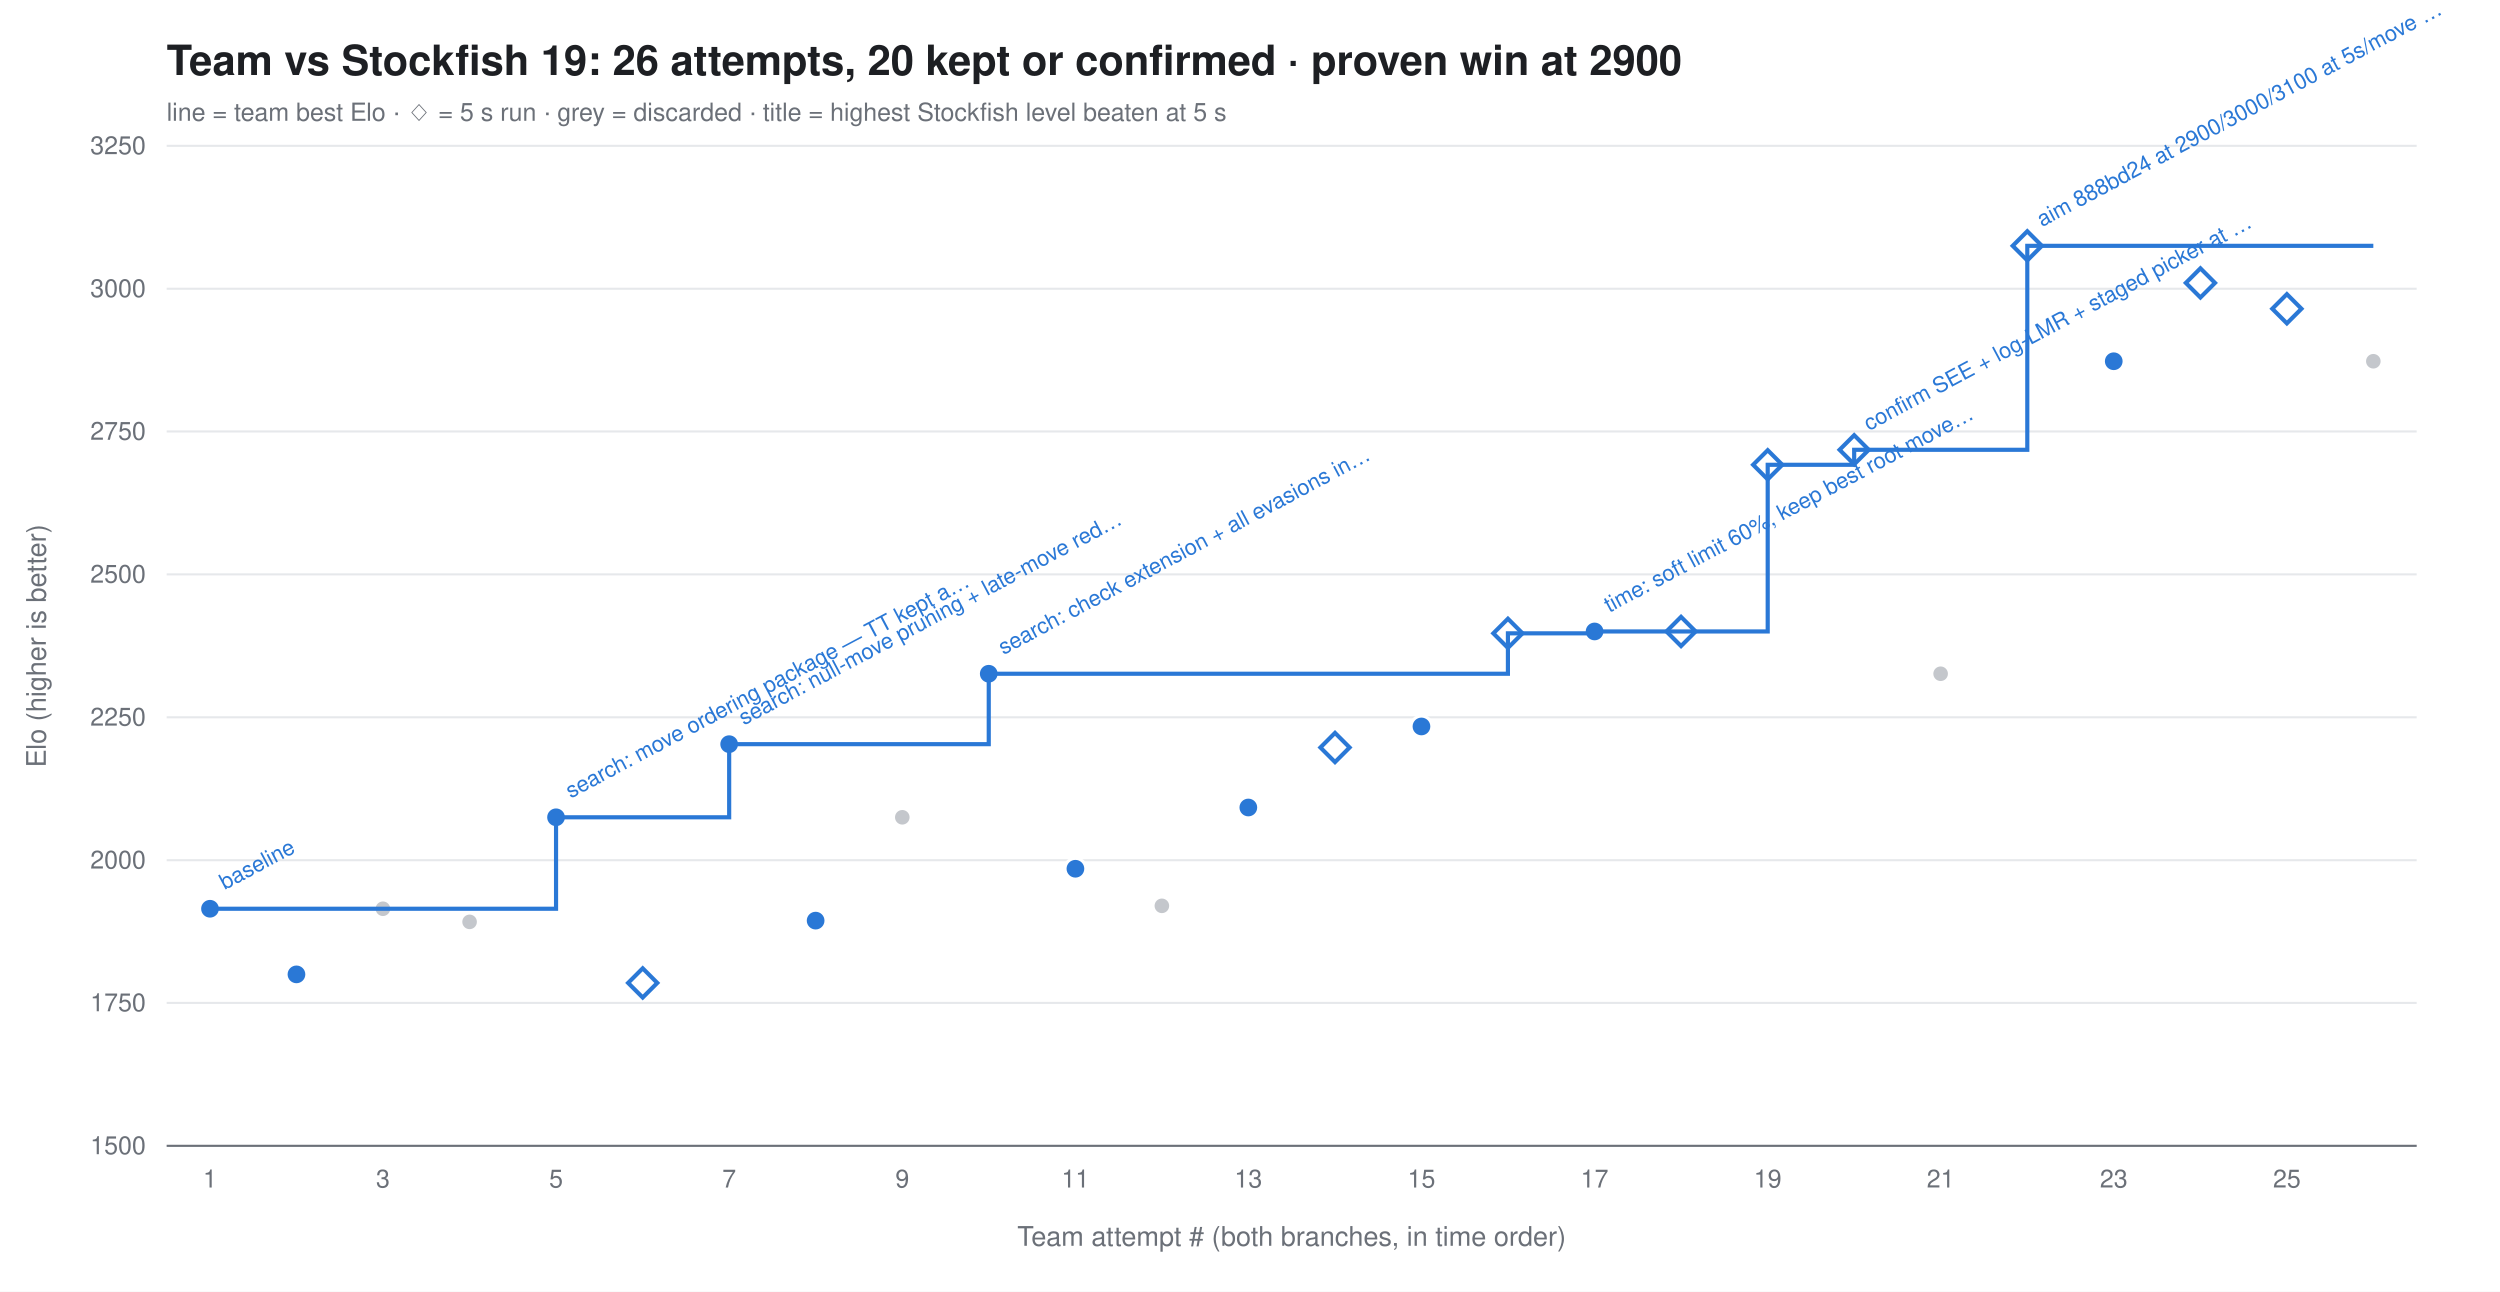
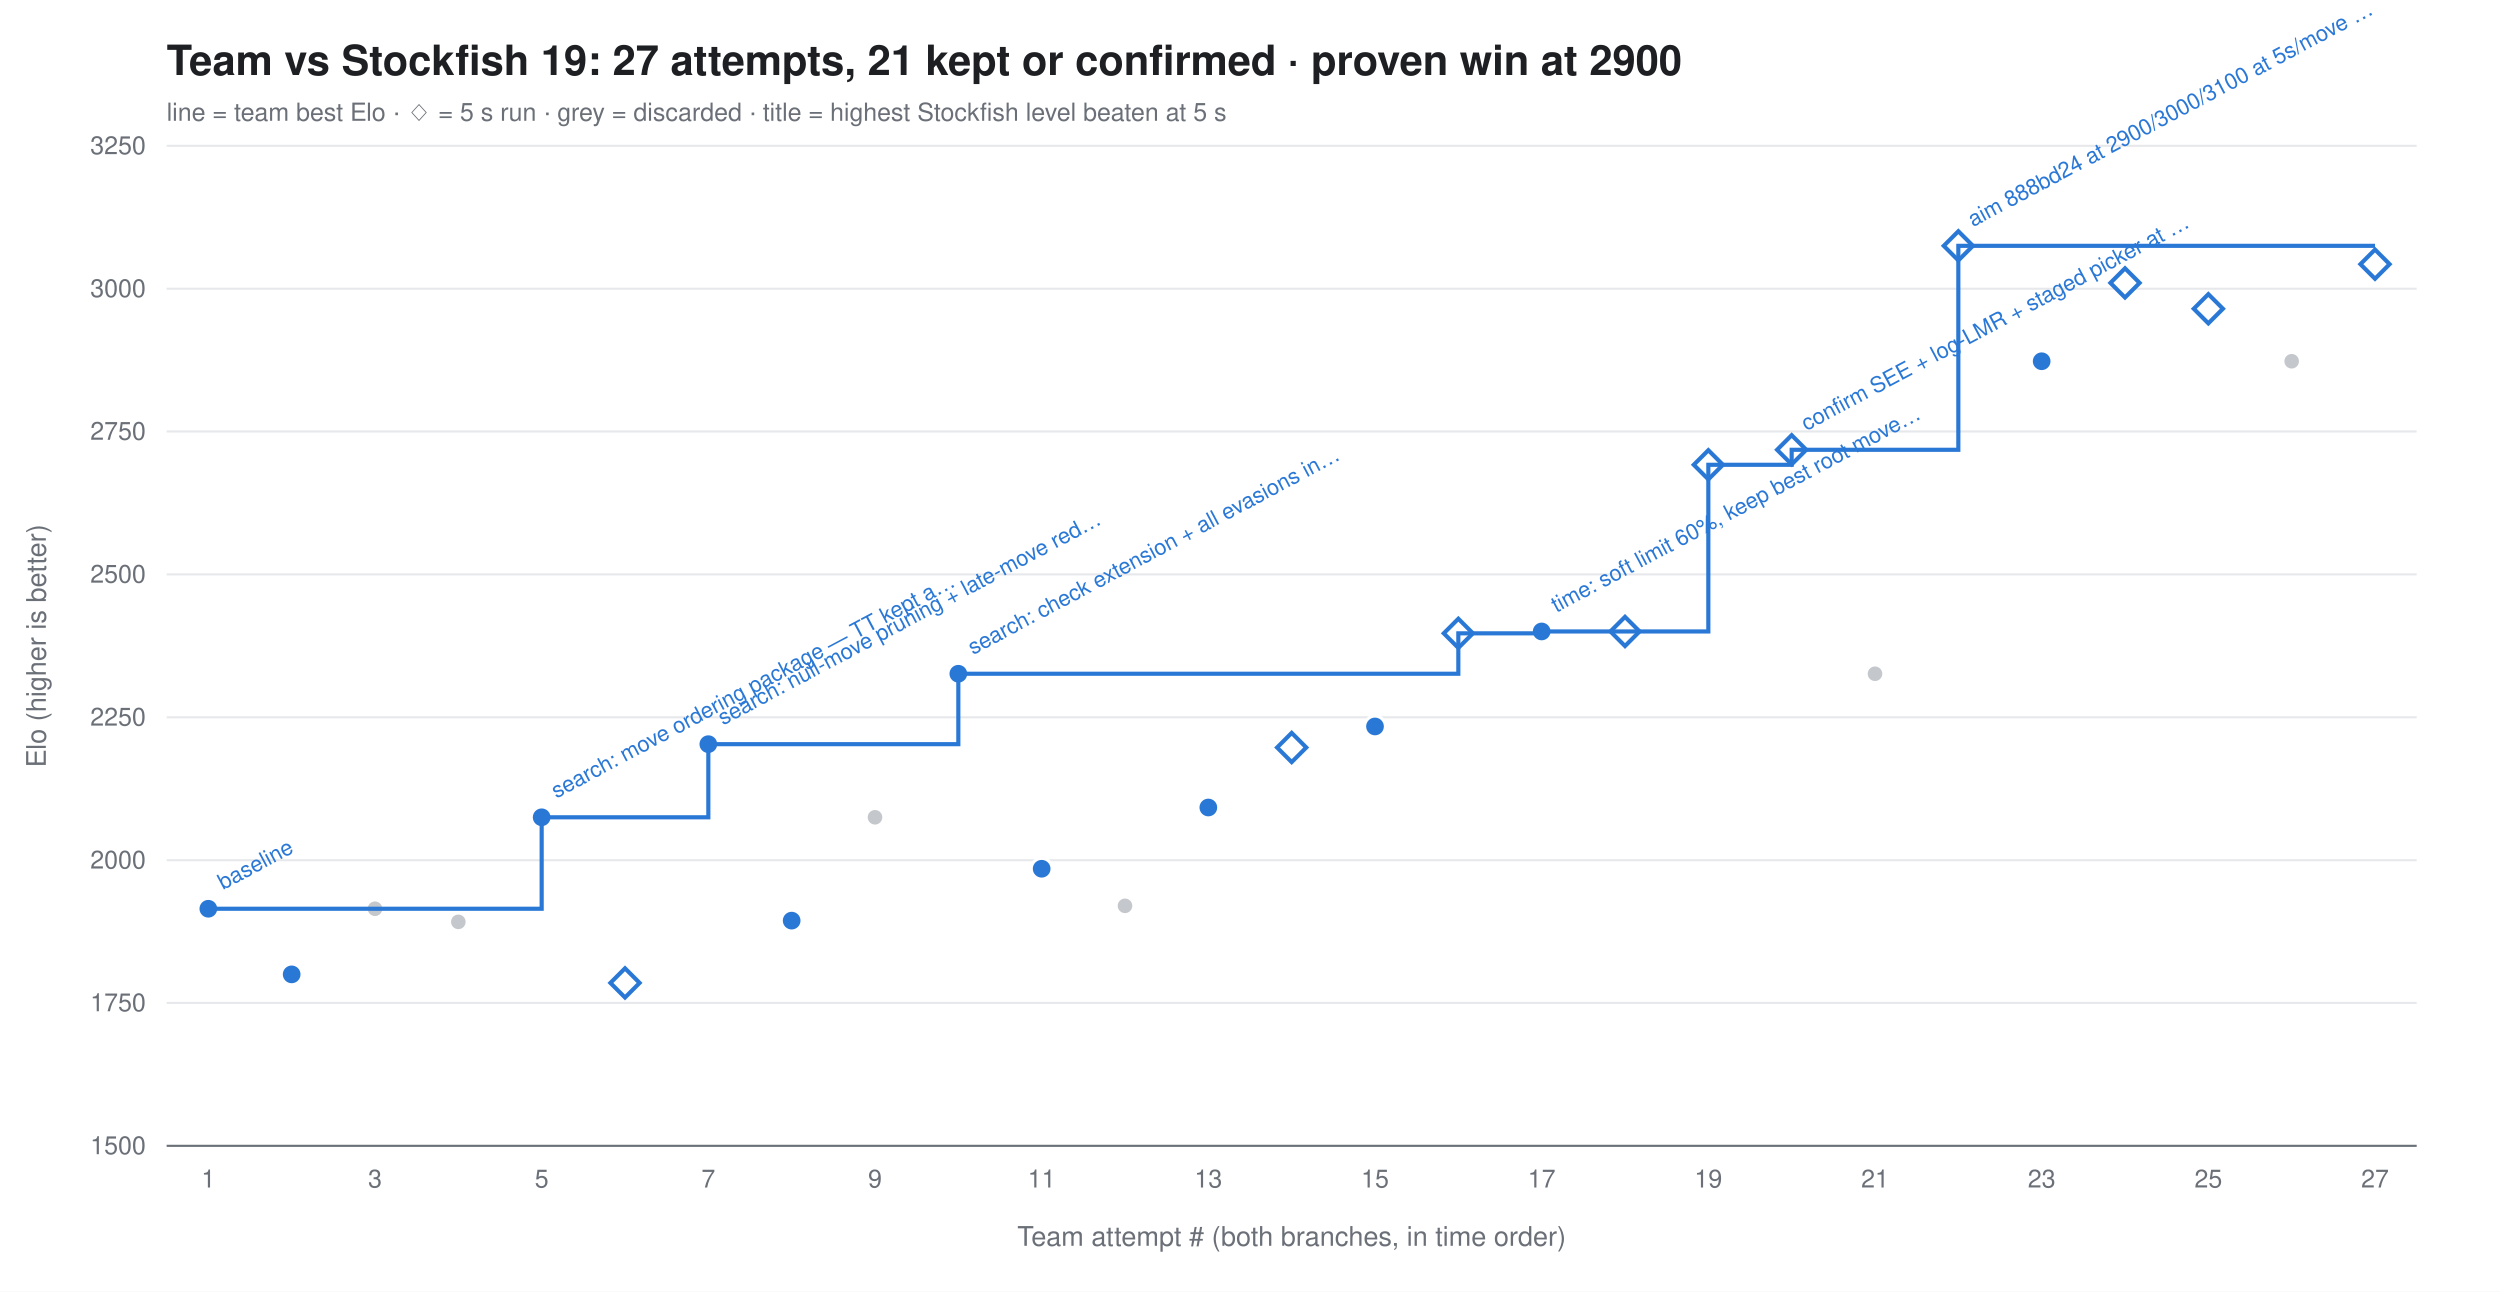
<svg xmlns="http://www.w3.org/2000/svg" width="1200" height="620" viewBox="0 0 1200 620" font-family="-apple-system,Segoe UI,Helvetica,Arial,sans-serif">
  <rect width="1200" height="620" fill="#ffffff" />
-   <text x="80" y="36" font-size="20" font-weight="600" fill="#1d1f23">Team vs Stockfish 19: 26 attempts, 20 kept or confirmed · proven win at 2900</text>
+   <text x="80" y="36" font-size="20" font-weight="600" fill="#1d1f23">Team vs Stockfish 19: 27 attempts, 21 kept or confirmed · proven win at 2900</text>
  <line x1="80" x2="1160" y1="550.0" y2="550.0" stroke="#e6e8eb" />
  <text x="70" y="554.0" font-size="12" text-anchor="end" fill="#6b7078">1500</text>
  <line x1="80" x2="1160" y1="481.4" y2="481.4" stroke="#e6e8eb" />
  <text x="70" y="485.4" font-size="12" text-anchor="end" fill="#6b7078">1750</text>
  <line x1="80" x2="1160" y1="412.9" y2="412.9" stroke="#e6e8eb" />
  <text x="70" y="416.9" font-size="12" text-anchor="end" fill="#6b7078">2000</text>
  <line x1="80" x2="1160" y1="344.3" y2="344.3" stroke="#e6e8eb" />
  <text x="70" y="348.3" font-size="12" text-anchor="end" fill="#6b7078">2250</text>
  <line x1="80" x2="1160" y1="275.7" y2="275.7" stroke="#e6e8eb" />
  <text x="70" y="279.7" font-size="12" text-anchor="end" fill="#6b7078">2500</text>
  <line x1="80" x2="1160" y1="207.1" y2="207.1" stroke="#e6e8eb" />
  <text x="70" y="211.1" font-size="12" text-anchor="end" fill="#6b7078">2750</text>
  <line x1="80" x2="1160" y1="138.6" y2="138.6" stroke="#e6e8eb" />
  <text x="70" y="142.6" font-size="12" text-anchor="end" fill="#6b7078">3000</text>
  <line x1="80" x2="1160" y1="70.0" y2="70.0" stroke="#e6e8eb" />
  <text x="70" y="74.0" font-size="12" text-anchor="end" fill="#6b7078">3250</text>
-   <text x="100.8" y="570" font-size="12" text-anchor="middle" fill="#6b7078">1</text>
-   <text x="183.8" y="570" font-size="12" text-anchor="middle" fill="#6b7078">3</text>
-   <text x="266.9" y="570" font-size="12" text-anchor="middle" fill="#6b7078">5</text>
-   <text x="350.0" y="570" font-size="12" text-anchor="middle" fill="#6b7078">7</text>
-   <text x="433.1" y="570" font-size="12" text-anchor="middle" fill="#6b7078">9</text>
-   <text x="516.2" y="570" font-size="12" text-anchor="middle" fill="#6b7078">11</text>
-   <text x="599.2" y="570" font-size="12" text-anchor="middle" fill="#6b7078">13</text>
-   <text x="682.3" y="570" font-size="12" text-anchor="middle" fill="#6b7078">15</text>
-   <text x="765.4" y="570" font-size="12" text-anchor="middle" fill="#6b7078">17</text>
-   <text x="848.5" y="570" font-size="12" text-anchor="middle" fill="#6b7078">19</text>
-   <text x="931.5" y="570" font-size="12" text-anchor="middle" fill="#6b7078">21</text>
-   <text x="1014.6" y="570" font-size="12" text-anchor="middle" fill="#6b7078">23</text>
-   <text x="1097.7" y="570" font-size="12" text-anchor="middle" fill="#6b7078">25</text>
+   <text x="100.0" y="570" font-size="12" text-anchor="middle" fill="#6b7078">1</text>
+   <text x="180.0" y="570" font-size="12" text-anchor="middle" fill="#6b7078">3</text>
+   <text x="260.0" y="570" font-size="12" text-anchor="middle" fill="#6b7078">5</text>
+   <text x="340.0" y="570" font-size="12" text-anchor="middle" fill="#6b7078">7</text>
+   <text x="420.0" y="570" font-size="12" text-anchor="middle" fill="#6b7078">9</text>
+   <text x="500.0" y="570" font-size="12" text-anchor="middle" fill="#6b7078">11</text>
+   <text x="580.0" y="570" font-size="12" text-anchor="middle" fill="#6b7078">13</text>
+   <text x="660.0" y="570" font-size="12" text-anchor="middle" fill="#6b7078">15</text>
+   <text x="740.0" y="570" font-size="12" text-anchor="middle" fill="#6b7078">17</text>
+   <text x="820.0" y="570" font-size="12" text-anchor="middle" fill="#6b7078">19</text>
+   <text x="900.0" y="570" font-size="12" text-anchor="middle" fill="#6b7078">21</text>
+   <text x="980.0" y="570" font-size="12" text-anchor="middle" fill="#6b7078">23</text>
+   <text x="1060.0" y="570" font-size="12" text-anchor="middle" fill="#6b7078">25</text>
+   <text x="1140.0" y="570" font-size="12" text-anchor="middle" fill="#6b7078">27</text>
  <line x1="80" x2="1160" y1="550" y2="550" stroke="#6b7078" />
  <text x="620.0" y="598" font-size="13" text-anchor="middle" fill="#6b7078">Team attempt # (both branches, in time order)</text>
  <text x="22" y="310.0" font-size="13" text-anchor="middle" fill="#6b7078" transform="rotate(-90 22 310.0)">Elo (higher is better)</text>
-   <circle cx="100.8" cy="436.2" r="5" fill="#2a78d6" stroke="#ffffff" stroke-width="1.5" />
-   <circle cx="142.3" cy="467.7" r="5" fill="#2a78d6" stroke="#ffffff" stroke-width="1.5" />
-   <circle cx="183.8" cy="436.2" r="3.5" fill="#c4c7cc" />
-   <circle cx="225.4" cy="442.5" r="3.5" fill="#c4c7cc" />
-   <circle cx="266.9" cy="392.3" r="5" fill="#2a78d6" stroke="#ffffff" stroke-width="1.5" />
-   <path d="M308.5,464.8 L315.5,471.8 L308.5,478.8 L301.5,471.8 Z" fill="#ffffff" stroke="#2a78d6" stroke-width="2" />
-   <circle cx="350.0" cy="357.2" r="5" fill="#2a78d6" stroke="#ffffff" stroke-width="1.5" />
-   <circle cx="391.5" cy="441.9" r="5" fill="#2a78d6" stroke="#ffffff" stroke-width="1.5" />
-   <circle cx="433.1" cy="392.3" r="3.5" fill="#c4c7cc" />
-   <circle cx="474.6" cy="323.4" r="5" fill="#2a78d6" stroke="#ffffff" stroke-width="1.5" />
-   <circle cx="516.2" cy="417.0" r="5" fill="#2a78d6" stroke="#ffffff" stroke-width="1.5" />
-   <circle cx="557.7" cy="434.8" r="3.5" fill="#c4c7cc" />
-   <circle cx="599.2" cy="387.6" r="5" fill="#2a78d6" stroke="#ffffff" stroke-width="1.5" />
-   <path d="M640.8,351.8 L647.8,358.8 L640.8,365.8 L633.8,358.8 Z" fill="#ffffff" stroke="#2a78d6" stroke-width="2" />
-   <circle cx="682.3" cy="348.7" r="5" fill="#2a78d6" stroke="#ffffff" stroke-width="1.5" />
-   <path d="M723.8,297.0 L730.8,304.0 L723.8,311.0 L716.8,304.0 Z" fill="#ffffff" stroke="#2a78d6" stroke-width="2" />
-   <circle cx="765.4" cy="303.1" r="5" fill="#2a78d6" stroke="#ffffff" stroke-width="1.5" />
-   <path d="M806.9,296.1 L813.9,303.1 L806.9,310.1 L799.9,303.1 Z" fill="#ffffff" stroke="#2a78d6" stroke-width="2" />
-   <path d="M848.5,216.1 L855.5,223.1 L848.5,230.1 L841.5,223.1 Z" fill="#ffffff" stroke="#2a78d6" stroke-width="2" />
-   <path d="M890.0,208.9 L897.0,215.9 L890.0,222.9 L883.0,215.9 Z" fill="#ffffff" stroke="#2a78d6" stroke-width="2" />
-   <circle cx="931.5" cy="323.4" r="3.5" fill="#c4c7cc" />
-   <path d="M973.1,111.0 L980.1,118.0 L973.1,125.0 L966.1,118.0 Z" fill="#ffffff" stroke="#2a78d6" stroke-width="2" />
-   <circle cx="1014.6" cy="173.4" r="5" fill="#2a78d6" stroke="#ffffff" stroke-width="1.5" />
-   <path d="M1056.2,128.8 L1063.2,135.8 L1056.2,142.8 L1049.2,135.8 Z" fill="#ffffff" stroke="#2a78d6" stroke-width="2" />
-   <path d="M1097.7,141.2 L1104.7,148.2 L1097.7,155.2 L1090.7,148.2 Z" fill="#ffffff" stroke="#2a78d6" stroke-width="2" />
-   <circle cx="1139.2" cy="173.4" r="3.5" fill="#c4c7cc" />
-   <path d="M100.8,436.2 L266.9,436.2 L266.9,392.3 L350.0,392.3 L350.0,357.2 L474.6,357.2 L474.6,323.4 L723.8,323.4 L723.8,304.0 L765.4,304.0 L765.4,303.1 L848.5,303.1 L848.5,223.1 L890.0,223.1 L890.0,215.9 L973.1,215.9 L973.1,118.0 L1139.2,118.0" fill="none" stroke="#2a78d6" stroke-width="2" />
-   <text x="980.1" y="109.0" font-size="10.5" fill="#2a78d6" transform="rotate(-28 980.1 109.0)">aim 888bd24 at 2900/3000/3100 at 5s/move …</text>
-   <text x="897.0" y="206.9" font-size="10.5" fill="#2a78d6" transform="rotate(-28 897.0 206.9)">confirm SEE + log-LMR + staged picker at …</text>
-   <text x="772.4" y="294.1" font-size="10.5" fill="#2a78d6" transform="rotate(-28 772.4 294.1)">time: soft limit 60%, keep best root move…</text>
-   <text x="481.6" y="314.4" font-size="10.5" fill="#2a78d6" transform="rotate(-28 481.6 314.4)">search: check extension + all evasions in…</text>
-   <text x="357.0" y="348.2" font-size="10.5" fill="#2a78d6" transform="rotate(-28 357.0 348.2)">search: null-move pruning + late-move red…</text>
-   <text x="273.9" y="383.3" font-size="10.5" fill="#2a78d6" transform="rotate(-28 273.9 383.3)">search: move ordering package — TT kept a…</text>
-   <text x="107.8" y="427.2" font-size="10.5" fill="#2a78d6" transform="rotate(-28 107.8 427.2)">baseline</text>
+   <circle cx="100.0" cy="436.2" r="5" fill="#2a78d6" stroke="#ffffff" stroke-width="1.5" />
+   <circle cx="140.0" cy="467.7" r="5" fill="#2a78d6" stroke="#ffffff" stroke-width="1.5" />
+   <circle cx="180.0" cy="436.2" r="3.5" fill="#c4c7cc" />
+   <circle cx="220.0" cy="442.5" r="3.5" fill="#c4c7cc" />
+   <circle cx="260.0" cy="392.3" r="5" fill="#2a78d6" stroke="#ffffff" stroke-width="1.5" />
+   <path d="M300.0,464.8 L307.0,471.8 L300.0,478.8 L293.0,471.8 Z" fill="#ffffff" stroke="#2a78d6" stroke-width="2" />
+   <circle cx="340.0" cy="357.2" r="5" fill="#2a78d6" stroke="#ffffff" stroke-width="1.5" />
+   <circle cx="380.0" cy="441.9" r="5" fill="#2a78d6" stroke="#ffffff" stroke-width="1.5" />
+   <circle cx="420.0" cy="392.3" r="3.5" fill="#c4c7cc" />
+   <circle cx="460.0" cy="323.4" r="5" fill="#2a78d6" stroke="#ffffff" stroke-width="1.5" />
+   <circle cx="500.0" cy="417.0" r="5" fill="#2a78d6" stroke="#ffffff" stroke-width="1.5" />
+   <circle cx="540.0" cy="434.8" r="3.5" fill="#c4c7cc" />
+   <circle cx="580.0" cy="387.6" r="5" fill="#2a78d6" stroke="#ffffff" stroke-width="1.5" />
+   <path d="M620.0,351.8 L627.0,358.8 L620.0,365.8 L613.0,358.8 Z" fill="#ffffff" stroke="#2a78d6" stroke-width="2" />
+   <circle cx="660.0" cy="348.7" r="5" fill="#2a78d6" stroke="#ffffff" stroke-width="1.5" />
+   <path d="M700.0,297.0 L707.0,304.0 L700.0,311.0 L693.0,304.0 Z" fill="#ffffff" stroke="#2a78d6" stroke-width="2" />
+   <circle cx="740.0" cy="303.1" r="5" fill="#2a78d6" stroke="#ffffff" stroke-width="1.5" />
+   <path d="M780.0,296.1 L787.0,303.1 L780.0,310.1 L773.0,303.1 Z" fill="#ffffff" stroke="#2a78d6" stroke-width="2" />
+   <path d="M820.0,216.1 L827.0,223.1 L820.0,230.1 L813.0,223.1 Z" fill="#ffffff" stroke="#2a78d6" stroke-width="2" />
+   <path d="M860.0,208.9 L867.0,215.9 L860.0,222.9 L853.0,215.9 Z" fill="#ffffff" stroke="#2a78d6" stroke-width="2" />
+   <circle cx="900.0" cy="323.4" r="3.5" fill="#c4c7cc" />
+   <path d="M940.0,111.0 L947.0,118.0 L940.0,125.0 L933.0,118.0 Z" fill="#ffffff" stroke="#2a78d6" stroke-width="2" />
+   <circle cx="980.0" cy="173.4" r="5" fill="#2a78d6" stroke="#ffffff" stroke-width="1.5" />
+   <path d="M1020.0,128.8 L1027.0,135.8 L1020.0,142.8 L1013.0,135.8 Z" fill="#ffffff" stroke="#2a78d6" stroke-width="2" />
+   <path d="M1060.0,141.2 L1067.0,148.2 L1060.0,155.2 L1053.0,148.2 Z" fill="#ffffff" stroke="#2a78d6" stroke-width="2" />
+   <circle cx="1100.0" cy="173.4" r="3.5" fill="#c4c7cc" />
+   <path d="M1140.0,119.8 L1147.0,126.8 L1140.0,133.8 L1133.0,126.8 Z" fill="#ffffff" stroke="#2a78d6" stroke-width="2" />
+   <path d="M100.0,436.2 L260.0,436.2 L260.0,392.3 L340.0,392.3 L340.0,357.2 L460.0,357.2 L460.0,323.4 L700.0,323.4 L700.0,304.0 L740.0,304.0 L740.0,303.1 L820.0,303.1 L820.0,223.1 L860.0,223.1 L860.0,215.9 L940.0,215.9 L940.0,118.0 L1140.0,118.0" fill="none" stroke="#2a78d6" stroke-width="2" />
+   <text x="947.0" y="109.0" font-size="10.5" fill="#2a78d6" transform="rotate(-28 947.0 109.0)">aim 888bd24 at 2900/3000/3100 at 5s/move …</text>
+   <text x="867.0" y="206.9" font-size="10.5" fill="#2a78d6" transform="rotate(-28 867.0 206.9)">confirm SEE + log-LMR + staged picker at …</text>
+   <text x="747.0" y="294.1" font-size="10.5" fill="#2a78d6" transform="rotate(-28 747.0 294.1)">time: soft limit 60%, keep best root move…</text>
+   <text x="467.0" y="314.4" font-size="10.5" fill="#2a78d6" transform="rotate(-28 467.0 314.4)">search: check extension + all evasions in…</text>
+   <text x="347.0" y="348.2" font-size="10.5" fill="#2a78d6" transform="rotate(-28 347.0 348.2)">search: null-move pruning + late-move red…</text>
+   <text x="267.0" y="383.3" font-size="10.5" fill="#2a78d6" transform="rotate(-28 267.0 383.3)">search: move ordering package — TT kept a…</text>
+   <text x="107.0" y="427.2" font-size="10.5" fill="#2a78d6" transform="rotate(-28 107.0 427.2)">baseline</text>
  <text x="80" y="58" font-size="12" fill="#6b7078">line = team best Elo · ◇ = 5 s run · grey = discarded · title = highest Stockfish level beaten at 5 s</text>
</svg>
